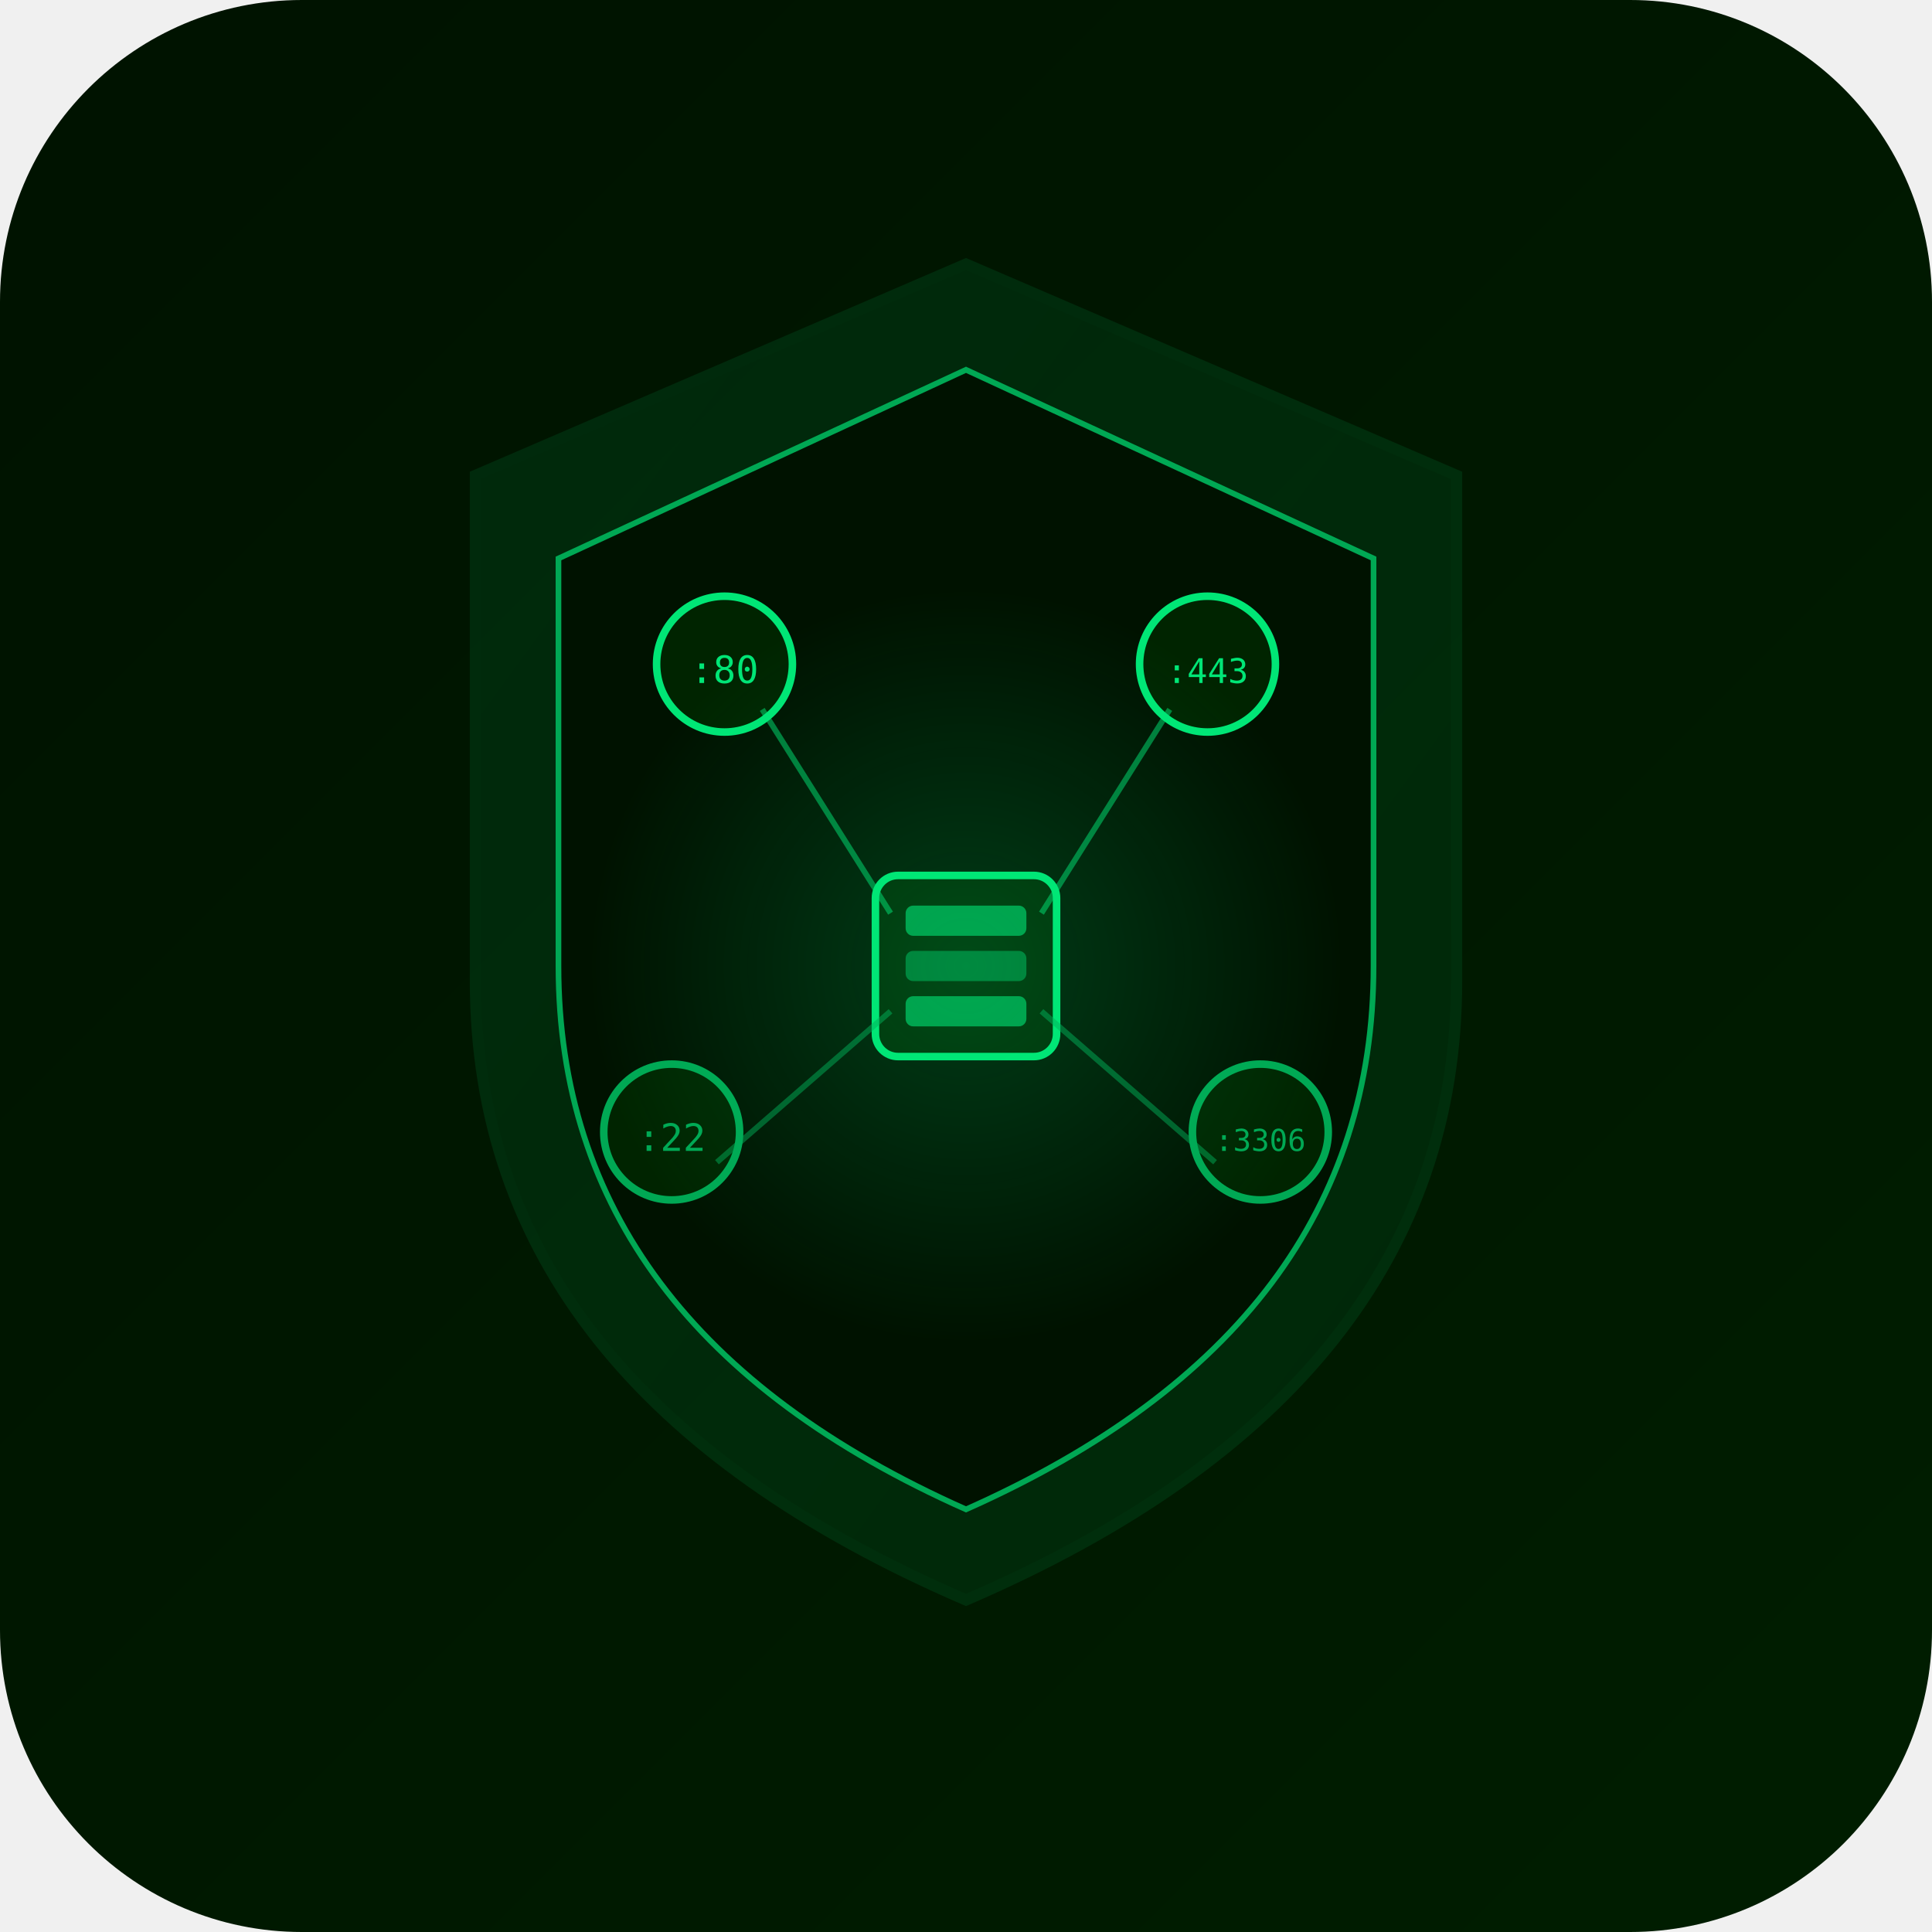
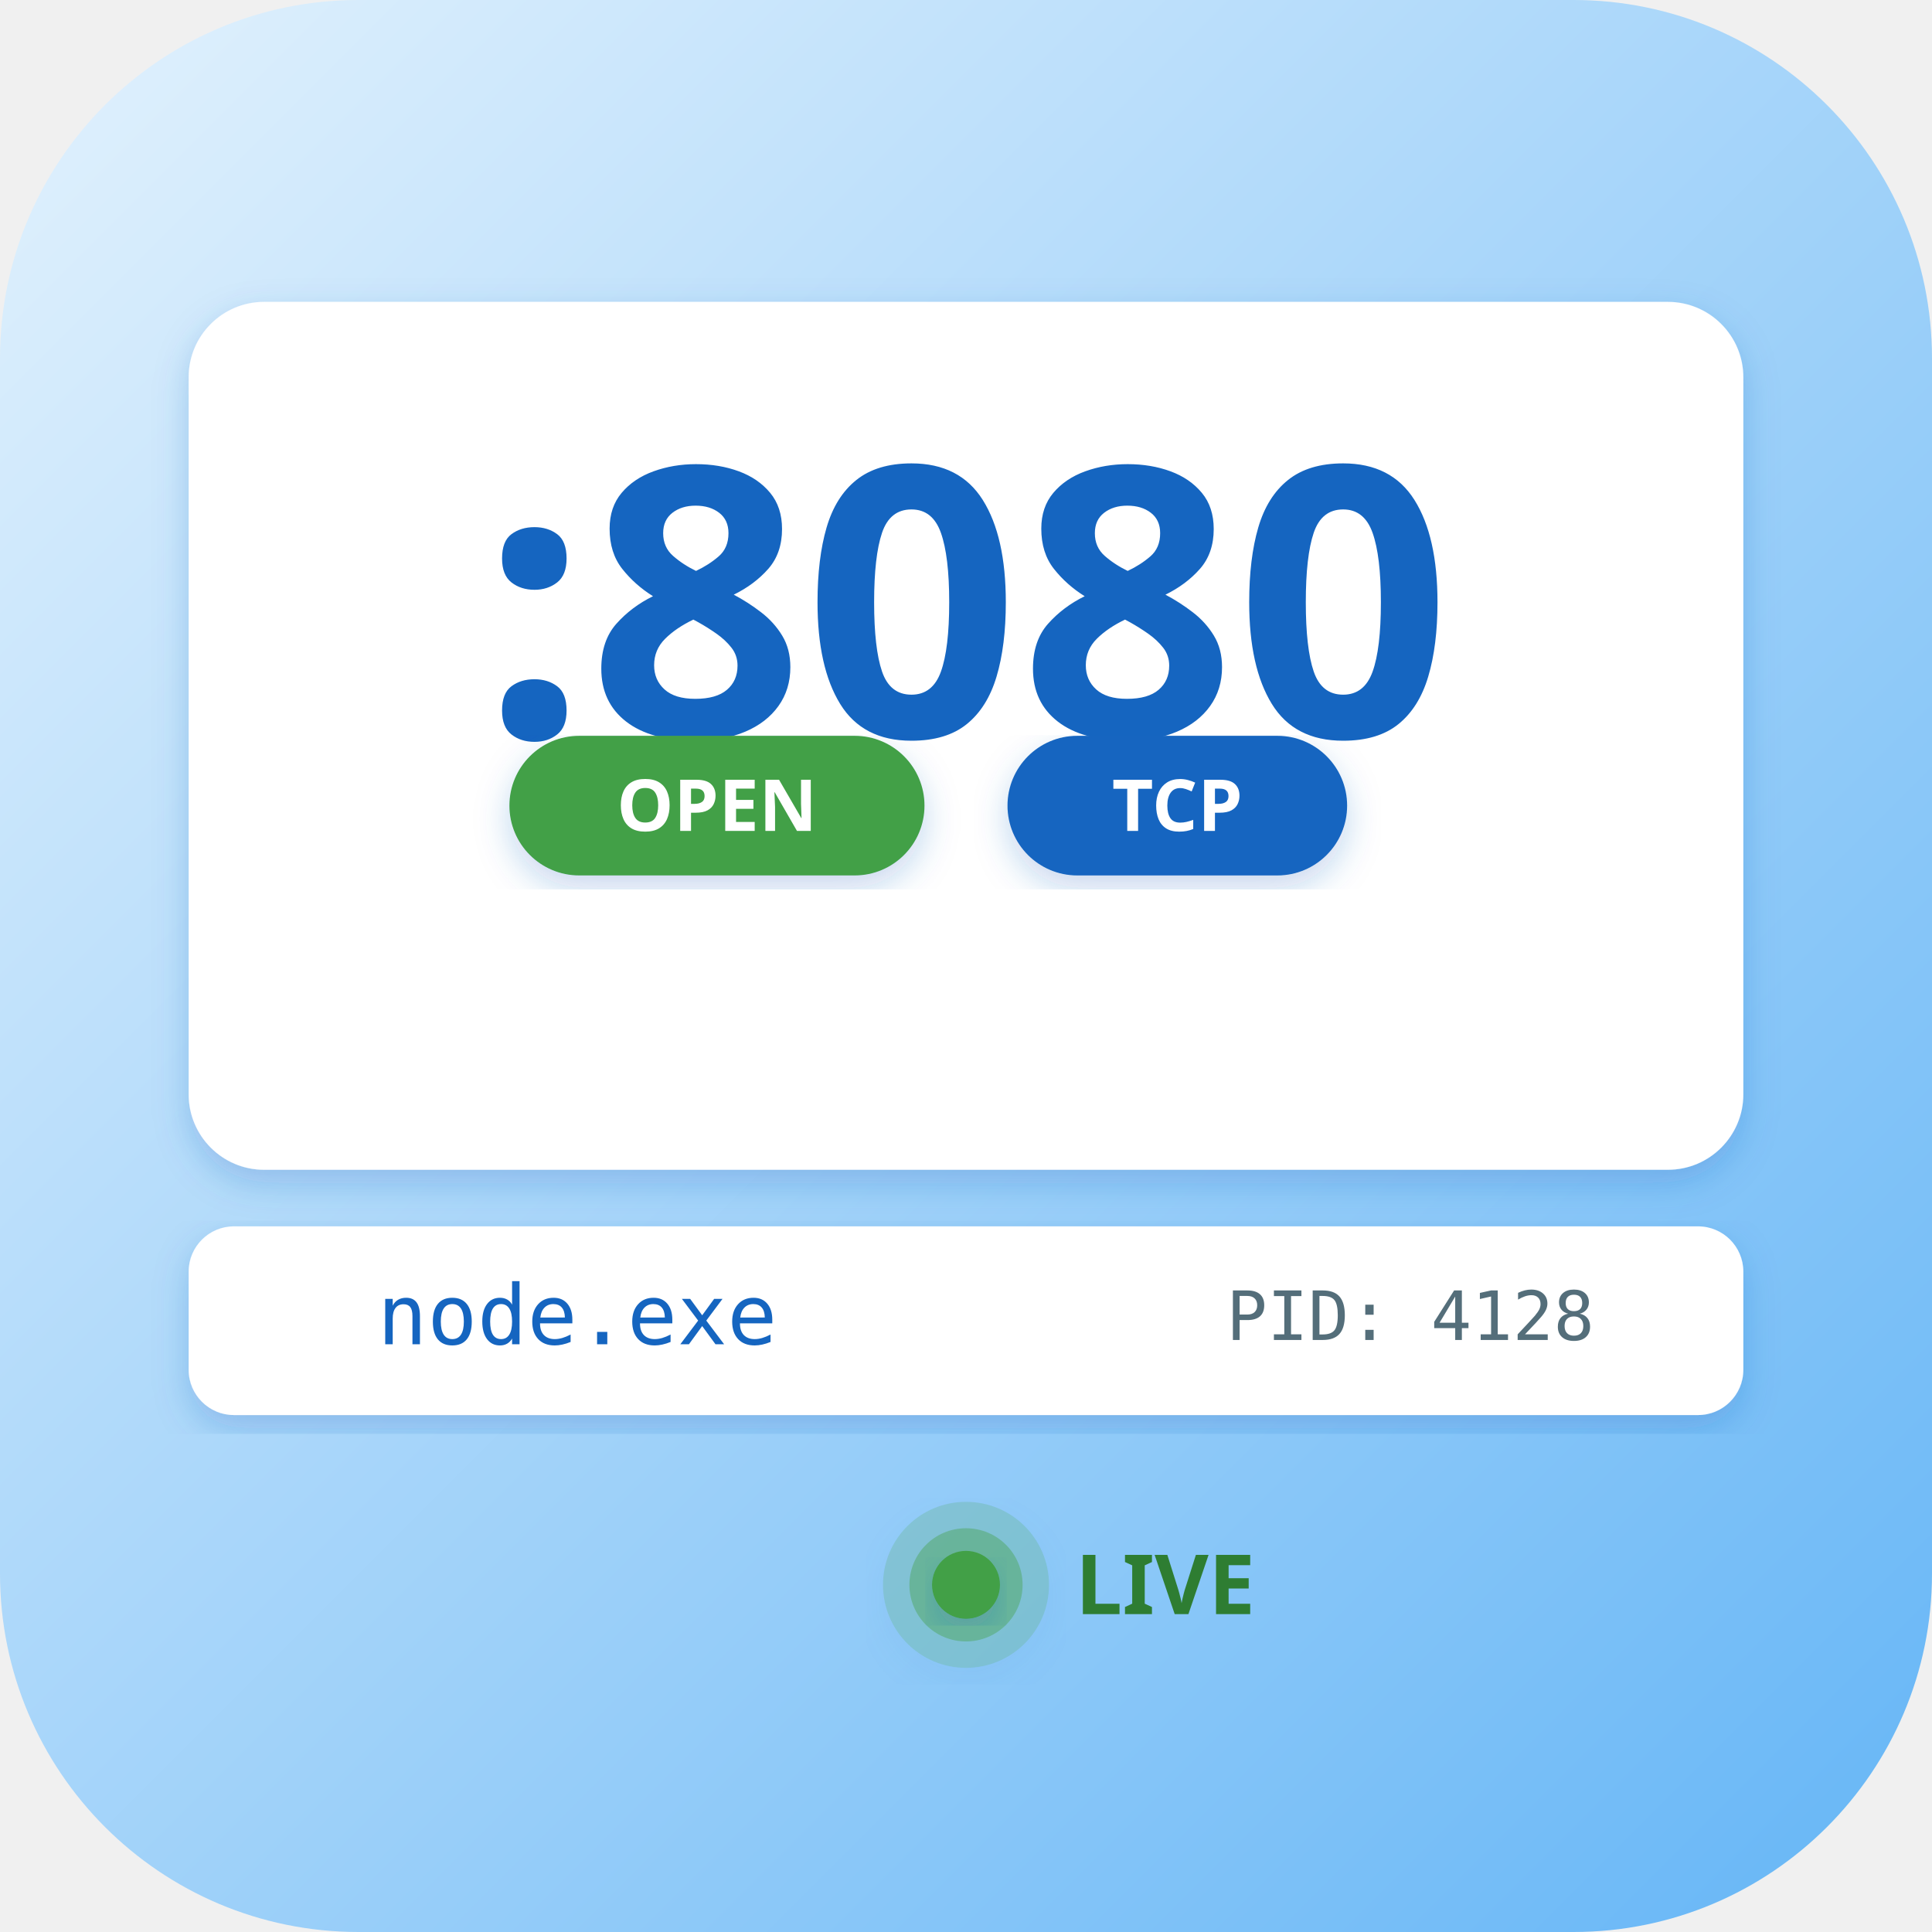
- <svg xmlns="http://www.w3.org/2000/svg" viewBox="0 0 512 512">
+ <svg xmlns="http://www.w3.org/2000/svg" viewBox="0 0 1024 1024">
  <defs>
-     <linearGradient id="bg" x1="0%" y1="0%" x2="100%" y2="100%">
-       <stop offset="0%" stop-color="#001200" />
-       <stop offset="100%" stop-color="#001E00" />
+     <linearGradient id="bg2" x1="0" y1="0" x2="1" y2="1">
+       <stop offset="0%" stop-color="#E3F2FD" />
+       <stop offset="100%" stop-color="#64B5F6" />
    </linearGradient>
-     <linearGradient id="emerald" x1="0%" y1="0%" x2="100%" y2="100%">
-       <stop offset="0%" stop-color="#00E676" />
-       <stop offset="100%" stop-color="#00A854" />
-     </linearGradient>
-     <radialGradient id="glow" cx="50%" cy="50%" r="50%">
-       <stop offset="0%" stop-color="#00E676" stop-opacity="0.2" />
-       <stop offset="100%" stop-color="#00E676" stop-opacity="0" />
-     </radialGradient>
+     <filter id="sh2" x="-10%" y="-10%" width="120%" height="120%">
+       <feDropShadow dx="0" dy="7" stdDeviation="9" flood-color="#1565C0" flood-opacity="0.25" />
+     </filter>
  </defs>
-   <rect width="512" height="512" rx="80" fill="url(#bg)" />
-   <path d="M256 70 L386 126 L386 260 Q386 368 256 424 Q126 368 126 260 L126 126 Z" fill="url(#emerald)" opacity="0.1" stroke="#00E676" stroke-width="3" />
-   <path d="M256 98 L364 148 L364 256 Q364 352 256 400 Q148 352 148 256 L148 148 Z" fill="#001200" stroke="#00A854" stroke-width="1.5" />
-   <rect x="232" y="232" width="48" height="48" rx="6" fill="#002400" stroke="#00E676" stroke-width="2" />
-   <rect x="240" y="240" width="32" height="8" rx="2" fill="#00E676" opacity="0.6" />
-   <rect x="240" y="252" width="32" height="8" rx="2" fill="#00A854" opacity="0.6" />
-   <rect x="240" y="264" width="32" height="8" rx="2" fill="#00E676" opacity="0.6" />
-   <circle cx="192" cy="176" r="18" fill="#002400" stroke="#00E676" stroke-width="2" />
-   <text x="192" y="181" text-anchor="middle" font-family="Consolas" font-size="10" fill="#00E676">:80</text>
-   <circle cx="320" cy="176" r="18" fill="#002400" stroke="#00E676" stroke-width="2" />
-   <text x="320" y="181" text-anchor="middle" font-family="Consolas" font-size="9" fill="#00E676">:443</text>
-   <circle cx="178" cy="300" r="18" fill="#002400" stroke="#00A854" stroke-width="2" />
-   <text x="178" y="305" text-anchor="middle" font-family="Consolas" font-size="10" fill="#00A854">:22</text>
-   <circle cx="334" cy="300" r="18" fill="#002400" stroke="#00A854" stroke-width="2" />
-   <text x="334" y="305" text-anchor="middle" font-family="Consolas" font-size="8" fill="#00A854">:3306</text>
-   <line x1="202" y1="188" x2="236" y2="242" stroke="#00E676" stroke-width="1.5" opacity="0.5" />
-   <line x1="310" y1="188" x2="276" y2="242" stroke="#00E676" stroke-width="1.5" opacity="0.5" />
-   <line x1="190" y1="308" x2="236" y2="268" stroke="#00A854" stroke-width="1.5" opacity="0.5" />
-   <line x1="322" y1="308" x2="276" y2="268" stroke="#00A854" stroke-width="1.5" opacity="0.5" />
-   <circle cx="256" cy="256" r="100" fill="url(#glow)" />
+   <rect width="1024" height="1024" rx="190" fill="url(#bg2)" />
+   <rect x="100" y="160" width="824" height="460" rx="40" fill="white" filter="url(#sh2)" />
+   <text x="512" y="320" font-family="Arial Black, sans-serif" font-size="200" font-weight="900" fill="#1565C0" text-anchor="middle" dominant-baseline="middle">:8080</text>
+   <rect x="270" y="390" width="220" height="74" rx="37" fill="#43A047" filter="url(#sh2)" />
+   <text x="380" y="427" font-family="Arial Black, sans-serif" font-size="38" font-weight="900" fill="white" text-anchor="middle" dominant-baseline="middle">OPEN</text>
+   <rect x="534" y="390" width="180" height="74" rx="37" fill="#1565C0" filter="url(#sh2)" />
+   <text x="624" y="427" font-family="Arial Black, sans-serif" font-size="38" font-weight="900" fill="white" text-anchor="middle" dominant-baseline="middle">TCP</text>
+   <rect x="100" y="650" width="824" height="100" rx="24" fill="white" filter="url(#sh2)" />
+   <text x="200" y="700" font-family="Consolas, monospace" font-size="44" fill="#1565C0" dominant-baseline="middle">node.exe</text>
+   <text x="650" y="700" font-family="Consolas, monospace" font-size="36" fill="#546E7A" dominant-baseline="middle">PID: 4128</text>
+   <circle cx="512" cy="840" r="44" fill="#43A047" opacity="0.2" filter="url(#sh2)" />
+   <circle cx="512" cy="840" r="30" fill="#43A047" opacity="0.4" />
+   <circle cx="512" cy="840" r="18" fill="#43A047" filter="url(#sh2)" />
+   <text x="570" y="840" font-family="Arial Black, sans-serif" font-size="44" font-weight="900" fill="#2E7D32" dominant-baseline="middle">LIVE</text>
</svg>
